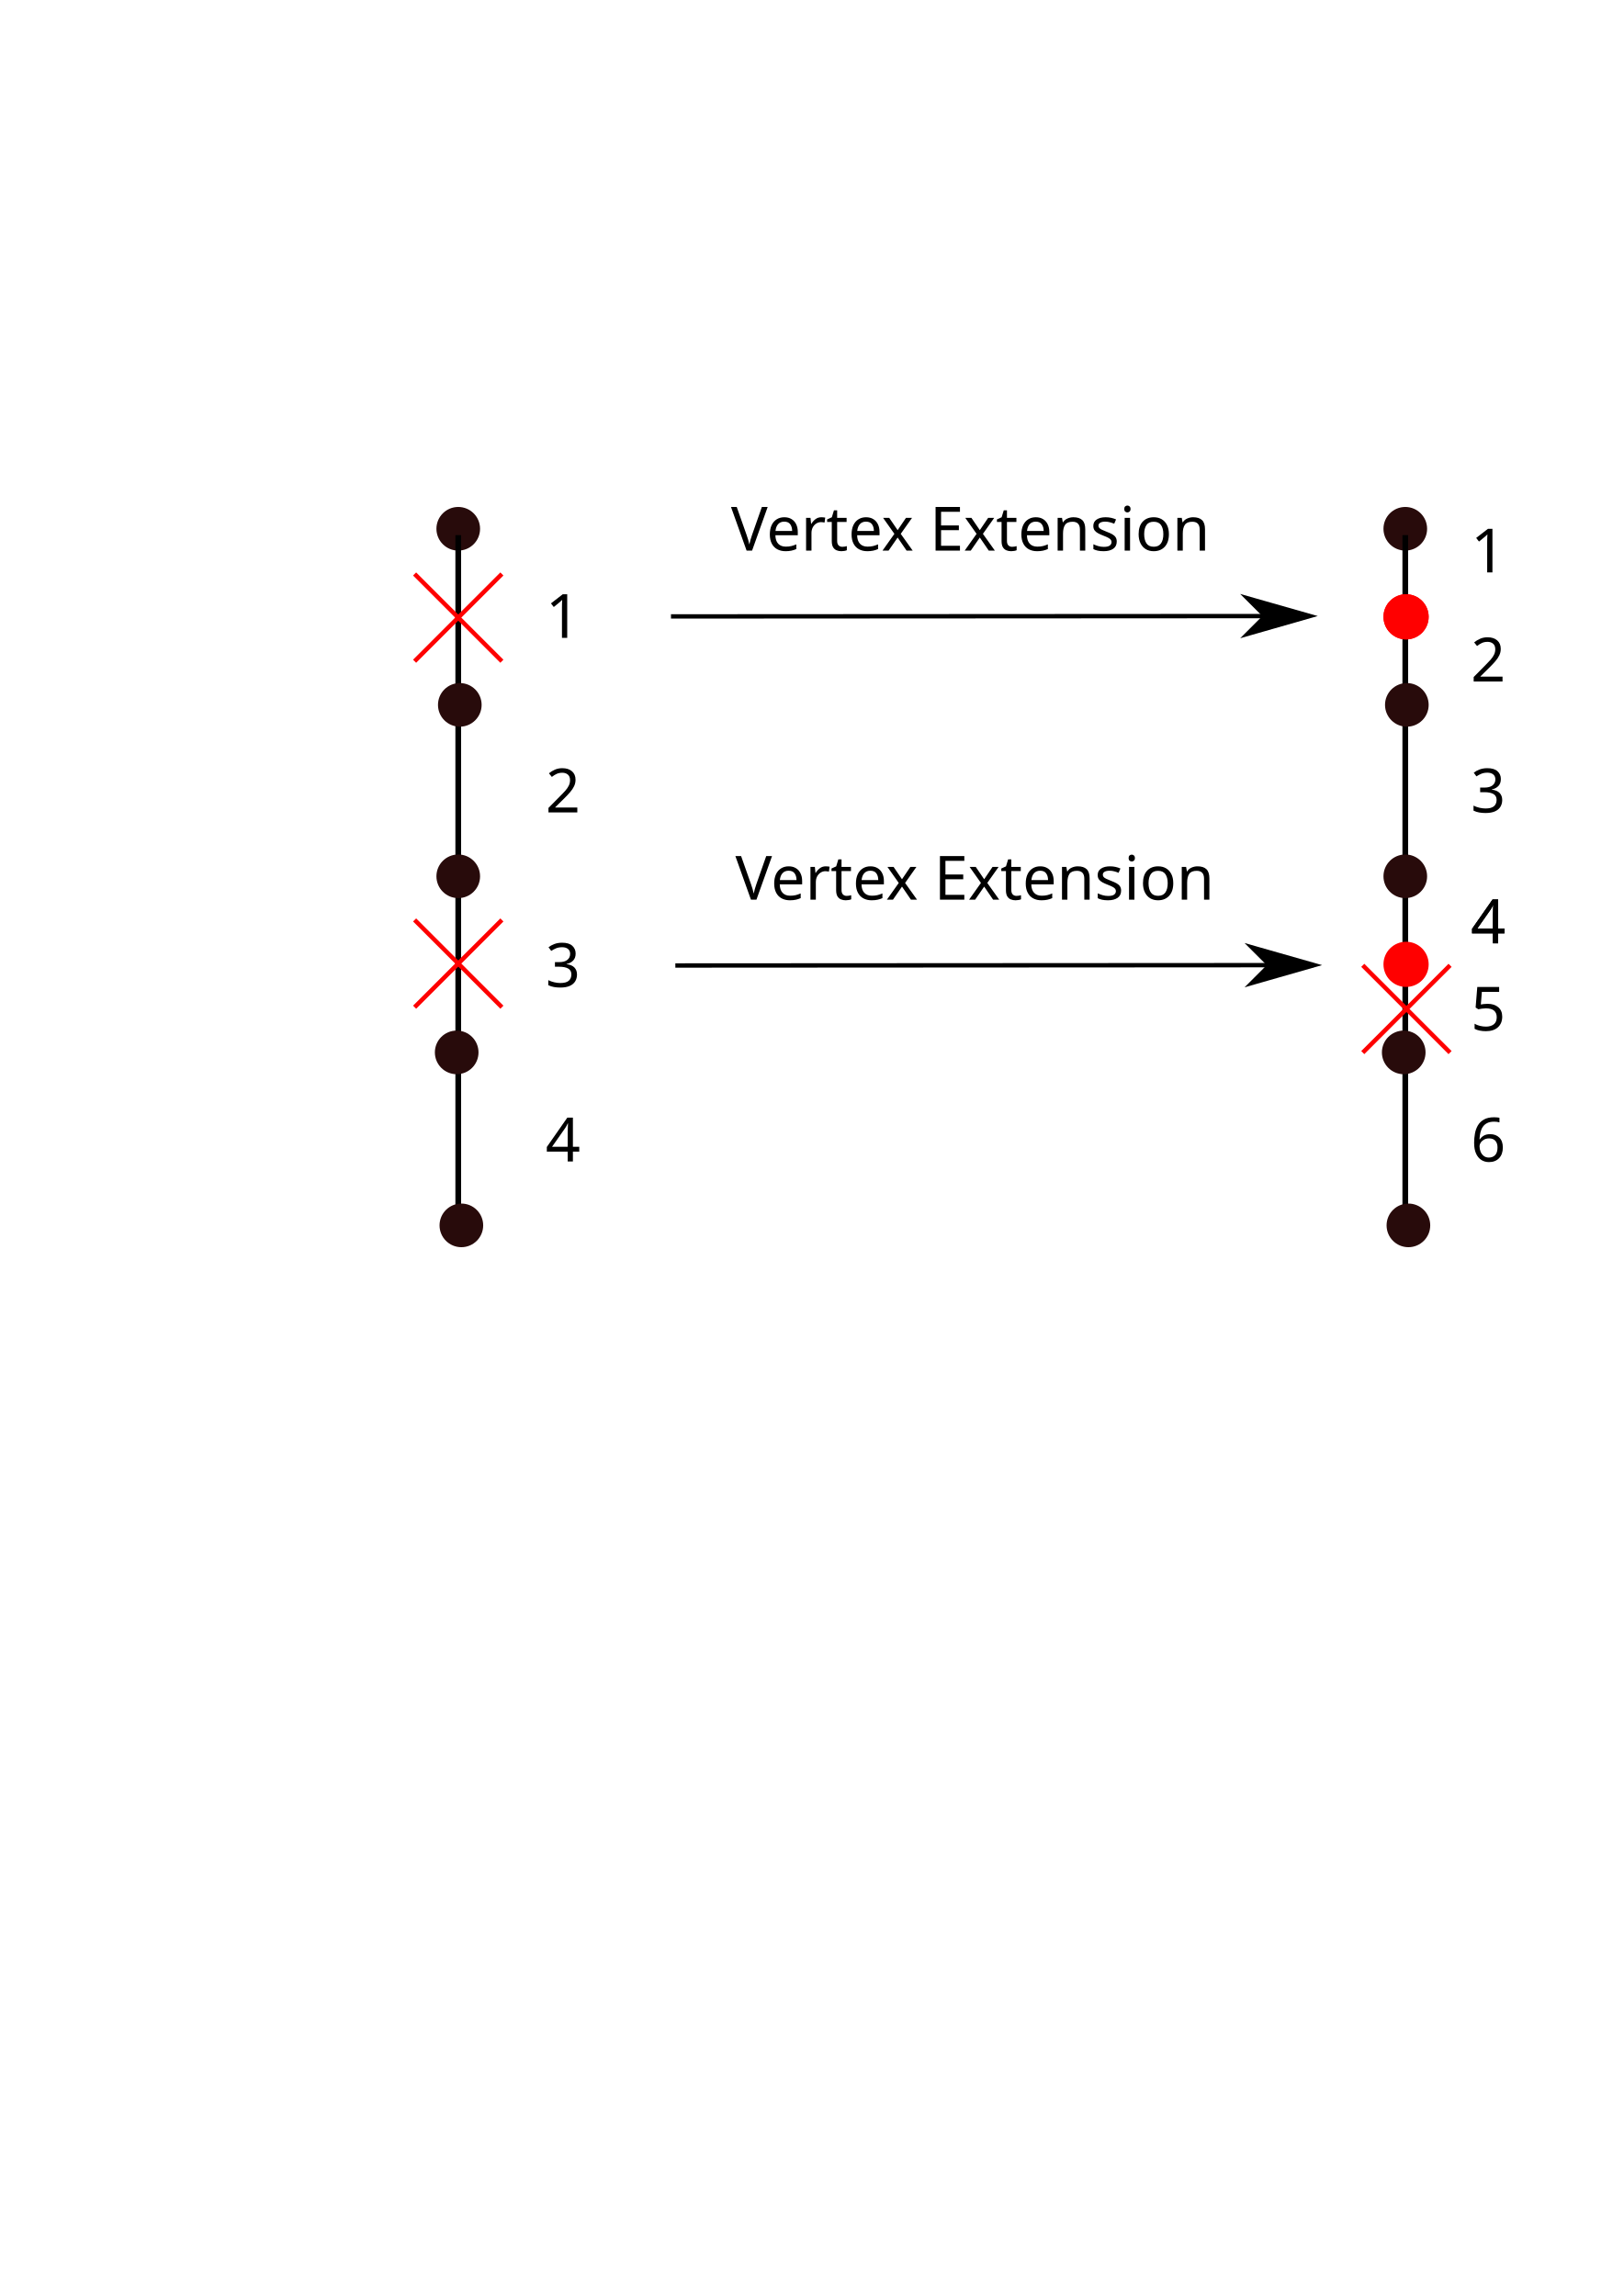
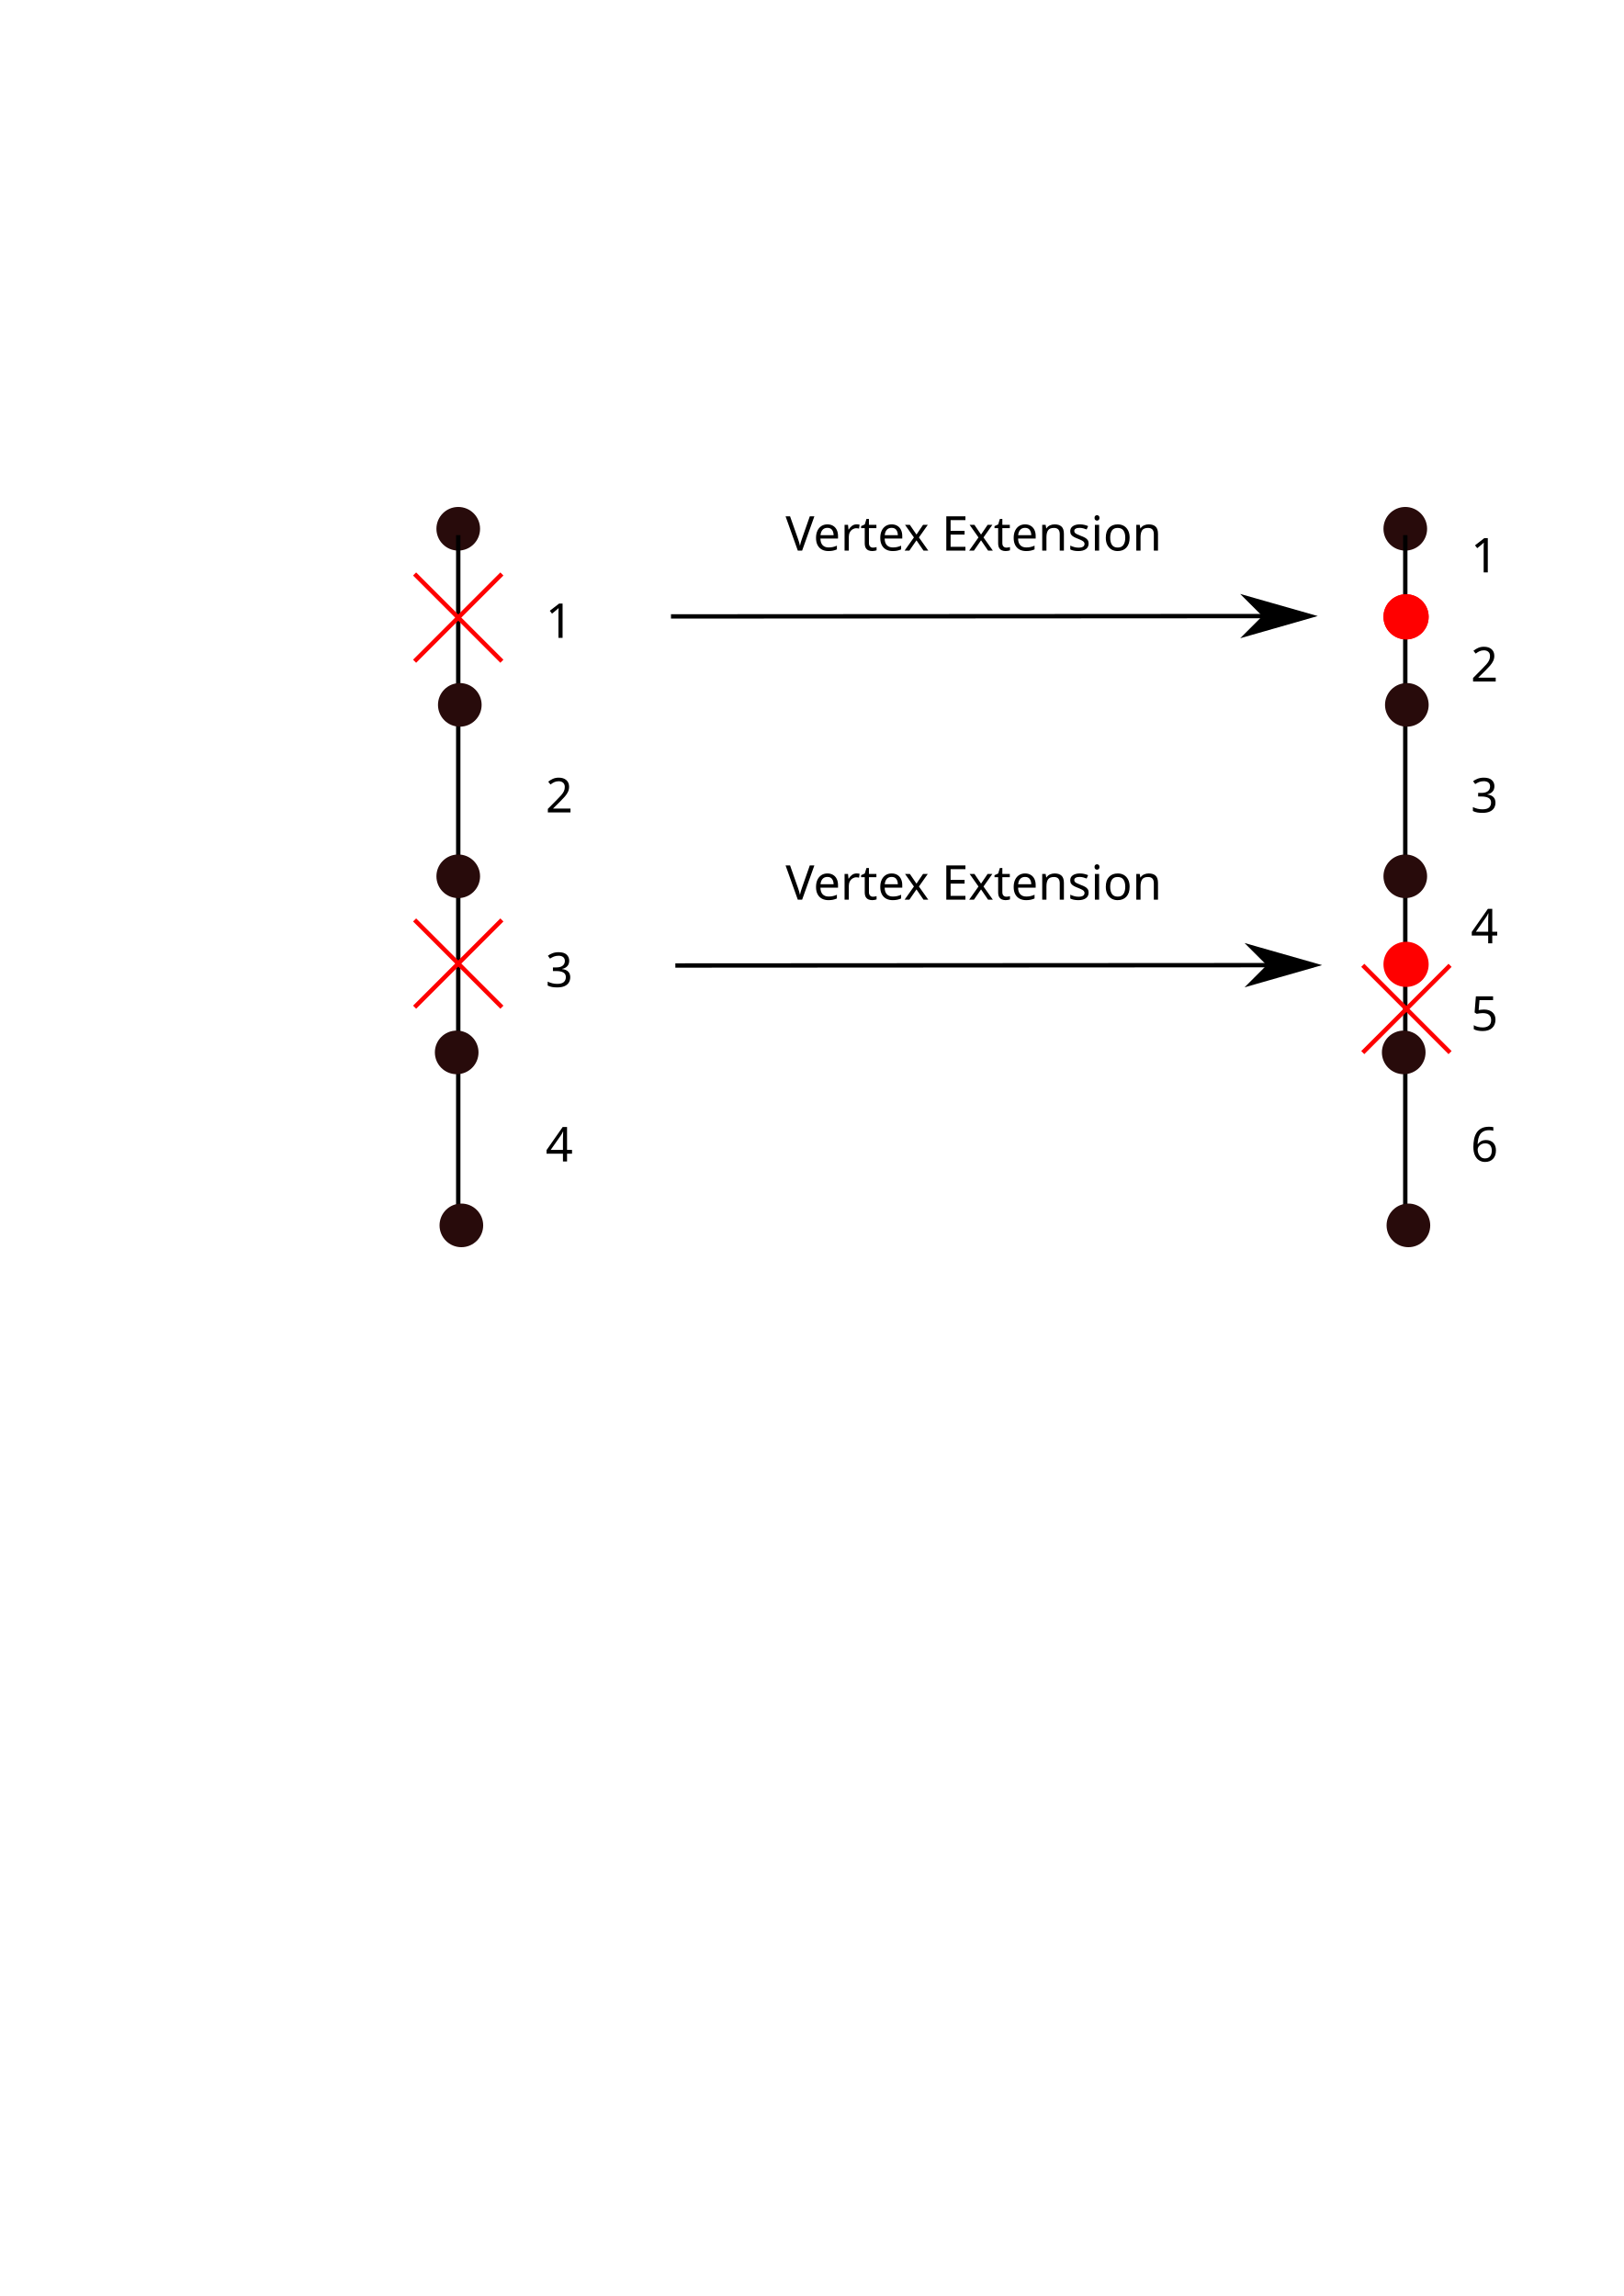
<svg xmlns="http://www.w3.org/2000/svg" width="744.094" height="1052.362" id="svg2" version="1.1">
  <defs id="defs4">
    <marker orient="auto" refY="0.0" refX="0.0" id="Arrow1Lend" style="overflow:visible;">
      <path id="path4072" d="M 0.0,0.0 L 5.0,-5.0 L -12.5,0.0 L 5.0,5.0 L 0.0,0.0 z " style="fill-rule:evenodd;stroke:#000000;stroke-width:1.0pt;" transform="scale(0.8) rotate(180) translate(12.5,0)" />
    </marker>
    <marker orient="auto" refY="0.0" refX="0.0" id="Arrow1LendJ" style="overflow:visible;">
      <path id="path4514" d="M 0.0,0.0 L 5.0,-5.0 L -12.5,0.0 L 5.0,5.0 L 0.0,0.0 z " style="stroke:#00f200;stroke-width:1.0pt;fill:#00f200;fill-rule:evenodd" transform="scale(0.8) rotate(180) translate(12.5,0)" />
    </marker>
    <marker orient="auto" refY="0.0" refX="0.0" id="Arrow1LendJs" style="overflow:visible;">
      <path id="path4579" d="M 0.0,0.0 L 5.0,-5.0 L -12.5,0.0 L 5.0,5.0 L 0.0,0.0 z " style="fill-rule:evenodd;stroke:#00ac00;stroke-width:1.0pt;fill:#00ac00" transform="scale(0.8) rotate(180) translate(12.5,0)" />
    </marker>
    <marker orient="auto" refY="0" refX="0" id="Arrow1Lend-2" style="overflow:visible">
      <path id="path4072-1" d="M 0,0 5,-5 -12.5,0 5,5 0,0 z" style="fill-rule:evenodd;stroke:#000000;stroke-width:1pt" transform="matrix(-0.8,0,0,-0.8,-10,0)" />
    </marker>
    <marker orient="auto" refY="0" refX="0" id="Arrow1Lend-6" style="overflow:visible">
      <path id="path4072-3" d="M 0,0 5,-5 -12.5,0 5,5 0,0 z" style="fill-rule:evenodd;stroke:#000000;stroke-width:1pt" transform="matrix(-0.8,0,0,-0.8,-10,0)" />
    </marker>
  </defs>
  <g id="layer1">
    <path style="fill:#280b0b;stroke:none" id="path2987" d="m 220,242.362 a 10,10 0 1 1 -20,0 10,10 0 1 1 20,0 z" />
-     <path style="fill:none;stroke:#000000;stroke-width:2.613px;stroke-linecap:butt;stroke-linejoin:miter;stroke-opacity:1" d="m 210,245.277 0,317.086" id="path3757" />
+     <path style="fill:none;stroke:#000000;stroke-width:2;stroke-linecap:butt;stroke-linejoin:miter;stroke-opacity:1;stroke-miterlimit:4;stroke-dasharray:none" d="m 210,245.277 0,317.086" id="path3757" />
    <path transform="translate(0.7142855,80.71429)" style="fill:#280b0b;stroke:none" id="path2987-8" d="m 220,242.362 a 10,10 0 1 1 -20,0 10,10 0 1 1 20,0 z" />
    <path transform="translate(-2.3503947e-7,159.2857)" style="fill:#280b0b;stroke:none" id="path2987-5" d="m 220,242.362 a 10,10 0 1 1 -20,0 10,10 0 1 1 20,0 z" />
    <path transform="translate(-0.714286,240)" style="fill:#280b0b;stroke:none" id="path2987-9" d="m 220,242.362 a 10,10 0 1 1 -20,0 10,10 0 1 1 20,0 z" />
    <path transform="translate(1.428571,319.2857)" style="fill:#280b0b;stroke:none" id="path2987-52" d="m 220,242.362 a 10,10 0 1 1 -20,0 10,10 0 1 1 20,0 z" />
    <g id="g3874" transform="translate(-270,159.2857)">
      <g id="g3870">
        <path style="fill:#fa0000;fill-opacity:1;stroke:#fe0000;stroke-width:2;stroke-linecap:butt;stroke-linejoin:miter;stroke-miterlimit:4;stroke-opacity:1;stroke-dasharray:none" d="m 460,262.362 40,40" id="path3850" />
        <path style="fill:#fa0000;fill-opacity:1;stroke:#fe0000;stroke-width:2;stroke-linecap:butt;stroke-linejoin:miter;stroke-miterlimit:4;stroke-opacity:1;stroke-dasharray:none" d="m 500,262.362 -40,40" id="path3850-4" />
      </g>
    </g>
    <g id="g3874-0" transform="translate(-270,0.714284)">
      <g id="g3870-0">
        <path style="fill:#fa0000;fill-opacity:1;stroke:#fe0000;stroke-width:2;stroke-linecap:butt;stroke-linejoin:miter;stroke-miterlimit:4;stroke-opacity:1;stroke-dasharray:none" d="m 460,262.362 40,40" id="path3850-7" />
        <path style="fill:#fa0000;fill-opacity:1;stroke:#fe0000;stroke-width:2;stroke-linecap:butt;stroke-linejoin:miter;stroke-miterlimit:4;stroke-opacity:1;stroke-dasharray:none" d="m 500,262.362 -40,40" id="path3850-4-9" />
      </g>
    </g>
-     <text xml:space="preserve" style="font-size:28px;font-style:normal;font-variant:normal;font-weight:normal;font-stretch:normal;line-height:125%;letter-spacing:0px;word-spacing:0px;fill:#000000;fill-opacity:1;stroke:none;font-family:cmr10;-inkscape-font-specification:cmr10" x="250" y="292.362" id="text3798-3">
+     <text xml:space="preserve" style="font-size:22px;font-style:normal;font-variant:normal;font-weight:normal;font-stretch:normal;line-height:125%;letter-spacing:0px;word-spacing:0px;fill:#000000;fill-opacity:1;stroke:none;font-family:cmr10;-inkscape-font-specification:cmr10" x="250" y="292.362" id="text3798-3">
      <tspan id="tspan3800-9" x="250" y="292.362">1</tspan>
    </text>
-     <text xml:space="preserve" style="font-size:28px;font-style:normal;font-variant:normal;font-weight:normal;font-stretch:normal;line-height:125%;letter-spacing:0px;word-spacing:0px;fill:#000000;fill-opacity:1;stroke:none;font-family:cmr10;-inkscape-font-specification:cmr10" x="250" y="452.362" id="text3798-9-3">
+     <text xml:space="preserve" style="font-size:22px;font-style:normal;font-variant:normal;font-weight:normal;font-stretch:normal;line-height:125%;letter-spacing:0px;word-spacing:0px;fill:#000000;fill-opacity:1;stroke:none;font-family:cmr10;-inkscape-font-specification:cmr10" x="250" y="452.362" id="text3798-9-3">
      <tspan id="tspan3800-7-6" x="250" y="452.362">3</tspan>
    </text>
-     <text xml:space="preserve" style="font-size:28px;font-style:normal;font-variant:normal;font-weight:normal;font-stretch:normal;line-height:125%;letter-spacing:0px;word-spacing:0px;fill:#000000;fill-opacity:1;stroke:none;font-family:cmr10;-inkscape-font-specification:cmr10" x="250" y="372.362" id="text3798-4-3">
+     <text xml:space="preserve" style="font-size:22px;font-style:normal;font-variant:normal;font-weight:normal;font-stretch:normal;line-height:125%;letter-spacing:0px;word-spacing:0px;fill:#000000;fill-opacity:1;stroke:none;font-family:cmr10;-inkscape-font-specification:cmr10" x="250" y="372.362" id="text3798-4-3">
      <tspan id="tspan3800-6-2" x="250" y="372.362">2</tspan>
    </text>
-     <text xml:space="preserve" style="font-size:28px;font-style:normal;font-variant:normal;font-weight:normal;font-stretch:normal;line-height:125%;letter-spacing:0px;word-spacing:0px;fill:#000000;fill-opacity:1;stroke:none;font-family:cmr10;-inkscape-font-specification:cmr10" x="250" y="532.362" id="text3798-5-3">
+     <text xml:space="preserve" style="font-size:22px;font-style:normal;font-variant:normal;font-weight:normal;font-stretch:normal;line-height:125%;letter-spacing:0px;word-spacing:0px;fill:#000000;fill-opacity:1;stroke:none;font-family:cmr10;-inkscape-font-specification:cmr10" x="250" y="532.362" id="text3798-5-3">
      <tspan id="tspan3800-74-5" x="250" y="532.362">4</tspan>
    </text>
-     <g id="g4065" transform="translate(174,0)">
-       <path transform="translate(260,0)" d="m 220,242.362 c 0,5.523 -4.477,10 -10,10 -5.523,0 -10,-4.477 -10,-10 0,-5.523 4.477,-10 10,-10 5.523,0 10,4.477 10,10 z" id="path2987-2" style="fill:#280b0b;stroke:none" />
-       <path id="path3757-1" d="m 470,245.277 0,317.086" style="fill:none;stroke:#000000;stroke-width:2.613px;stroke-linecap:butt;stroke-linejoin:miter;stroke-opacity:1" />
-       <path d="m 220,242.362 c 0,5.523 -4.477,10 -10,10 -5.523,0 -10,-4.477 -10,-10 0,-5.523 4.477,-10 10,-10 5.523,0 10,4.477 10,10 z" id="path2987-8-5" style="fill:#280b0b;stroke:none" transform="translate(260.7143,80.71429)" />
-       <path d="m 220,242.362 c 0,5.523 -4.477,10 -10,10 -5.523,0 -10,-4.477 -10,-10 0,-5.523 4.477,-10 10,-10 5.523,0 10,4.477 10,10 z" id="path2987-5-3" style="fill:#280b0b;stroke:none" transform="translate(260,159.2857)" />
-       <path d="m 220,242.362 c 0,5.523 -4.477,10 -10,10 -5.523,0 -10,-4.477 -10,-10 0,-5.523 4.477,-10 10,-10 5.523,0 10,4.477 10,10 z" id="path2987-9-6" style="fill:#280b0b;stroke:none" transform="translate(259.2857,240)" />
-       <path d="m 220,242.362 c 0,5.523 -4.477,10 -10,10 -5.523,0 -10,-4.477 -10,-10 0,-5.523 4.477,-10 10,-10 5.523,0 10,4.477 10,10 z" id="path2987-52-2" style="fill:#280b0b;stroke:none" transform="translate(261.4286,319.2857)" />
-       <path transform="matrix(0.9666667,0,0,0.9666667,267.3571,48.43589)" d="m 220.714,242.362 c 0,5.917 -4.797,10.714 -10.714,10.714 -5.917,0 -10.714,-4.797 -10.714,-10.714 0,-5.917 4.797,-10.714 10.714,-10.714 5.917,0 10.714,4.797 10.714,10.714 z" id="path2987-2-5" style="fill:#ff0000;stroke:none" />
-       <path transform="matrix(0.9666667,0,0,0.9666667,267.3571,48.43589)" d="m 220.714,242.362 c 0,5.917 -4.797,10.714 -10.714,10.714 -5.917,0 -10.714,-4.797 -10.714,-10.714 0,-5.917 4.797,-10.714 10.714,-10.714 5.917,0 10.714,4.797 10.714,10.714 z" id="path2987-2-5-7" style="fill:#ff0000;stroke:none" />
-       <path transform="matrix(0.9666667,0,0,0.9666667,267.3571,207.7216)" d="m 220.714,242.362 c 0,5.917 -4.797,10.714 -10.714,10.714 -5.917,0 -10.714,-4.797 -10.714,-10.714 0,-5.917 4.797,-10.714 10.714,-10.714 5.917,0 10.714,4.797 10.714,10.714 z" id="path2987-2-5-5" style="fill:#ff0000;stroke:none" />
-       <text id="text3798-3-2" y="262.362" x="500" style="font-size:28px;font-style:normal;font-variant:normal;font-weight:normal;font-stretch:normal;line-height:125%;letter-spacing:0px;word-spacing:0px;fill:#000000;fill-opacity:1;stroke:none;font-family:cmr10;-inkscape-font-specification:cmr10" xml:space="preserve">
-         <tspan y="262.362" x="500" id="tspan3800-9-3">1</tspan>
-       </text>
-       <text id="text3798-4-3-6" y="312.362" x="500" style="font-size:28px;font-style:normal;font-variant:normal;font-weight:normal;font-stretch:normal;line-height:125%;letter-spacing:0px;word-spacing:0px;fill:#000000;fill-opacity:1;stroke:none;font-family:cmr10;-inkscape-font-specification:cmr10" xml:space="preserve">
-         <tspan y="312.362" x="500" id="tspan3800-6-2-9">2</tspan>
-       </text>
-       <text id="text3798-9-3-2" y="372.362" x="500" style="font-size:28px;font-style:normal;font-variant:normal;font-weight:normal;font-stretch:normal;line-height:125%;letter-spacing:0px;word-spacing:0px;fill:#000000;fill-opacity:1;stroke:none;font-family:cmr10;-inkscape-font-specification:cmr10" xml:space="preserve">
-         <tspan y="372.362" x="500" id="tspan3800-7-6-2">3</tspan>
-       </text>
-       <text id="text3798-5-3-8" y="432.362" x="500" style="font-size:28px;font-style:normal;font-variant:normal;font-weight:normal;font-stretch:normal;line-height:125%;letter-spacing:0px;word-spacing:0px;fill:#000000;fill-opacity:1;stroke:none;font-family:cmr10;-inkscape-font-specification:cmr10" xml:space="preserve">
-         <tspan y="432.362" x="500" id="tspan3800-74-5-8">4</tspan>
-       </text>
-       <text id="text3798-5-3-8-7" y="432.362" x="500" style="font-size:28px;font-style:normal;font-variant:normal;font-weight:normal;font-stretch:normal;line-height:125%;letter-spacing:0px;word-spacing:0px;fill:#000000;fill-opacity:1;stroke:none;font-family:cmr10;-inkscape-font-specification:cmr10" xml:space="preserve">
-         <tspan y="432.362" x="500" id="tspan3800-74-5-8-1">4</tspan>
-       </text>
-       <text id="text3798-5-3-8-6" y="472.362" x="500" style="font-size:28px;font-style:normal;font-variant:normal;font-weight:normal;font-stretch:normal;line-height:125%;letter-spacing:0px;word-spacing:0px;fill:#000000;fill-opacity:1;stroke:none;font-family:cmr10;-inkscape-font-specification:cmr10" xml:space="preserve">
-         <tspan y="472.362" x="500" id="tspan3800-74-5-8-0">5</tspan>
-       </text>
-       <text id="text3798-5-3-8-5" y="532.362" x="500" style="font-size:28px;font-style:normal;font-variant:normal;font-weight:normal;font-stretch:normal;line-height:125%;letter-spacing:0px;word-spacing:0px;fill:#000000;fill-opacity:1;stroke:none;font-family:cmr10;-inkscape-font-specification:cmr10" xml:space="preserve">
-         <tspan y="532.362" x="500" id="tspan3800-74-5-8-9">6</tspan>
-       </text>
-       <g transform="translate(-9.483168,180.0907)" id="g3874-5">
-         <g id="g3870-09">
-           <path id="path3850-3" d="m 460,262.362 40,40" style="fill:#fa0000;fill-opacity:1;stroke:#fe0000;stroke-width:2;stroke-linecap:butt;stroke-linejoin:miter;stroke-miterlimit:4;stroke-opacity:1;stroke-dasharray:none" />
-           <path id="path3850-4-4" d="m 500,262.362 -40,40" style="fill:#fa0000;fill-opacity:1;stroke:#fe0000;stroke-width:2;stroke-linecap:butt;stroke-linejoin:miter;stroke-miterlimit:4;stroke-opacity:1;stroke-dasharray:none" />
-         </g>
+     <path style="fill:#280b0b;stroke:none" id="path2987-2" d="m 220,242.362 a 10,10 0 1 1 -20,0 10,10 0 1 1 20,0 z" transform="translate(434,0)" />
+     <path style="fill:none;stroke:#000000;stroke-width:2;stroke-linecap:butt;stroke-linejoin:miter;stroke-opacity:1;stroke-miterlimit:4;stroke-dasharray:none" d="m 644,245.277 0,317.086" id="path3757-1" />
+     <path transform="translate(434.7143,80.71429)" style="fill:#280b0b;stroke:none" id="path2987-8-5" d="m 220,242.362 a 10,10 0 1 1 -20,0 10,10 0 1 1 20,0 z" />
+     <path transform="translate(434,159.2857)" style="fill:#280b0b;stroke:none" id="path2987-5-3" d="m 220,242.362 a 10,10 0 1 1 -20,0 10,10 0 1 1 20,0 z" />
+     <path transform="translate(433.2857,240)" style="fill:#280b0b;stroke:none" id="path2987-9-6" d="m 220,242.362 a 10,10 0 1 1 -20,0 10,10 0 1 1 20,0 z" />
+     <path transform="translate(435.4286,319.2857)" style="fill:#280b0b;stroke:none" id="path2987-52-2" d="m 220,242.362 a 10,10 0 1 1 -20,0 10,10 0 1 1 20,0 z" />
+     <path style="fill:#ff0000;stroke:none" id="path2987-2-5" d="m 220.714,242.362 a 10.714,10.714 0 1 1 -21.429,0 10.714,10.714 0 1 1 21.429,0 z" transform="matrix(0.9666667,0,0,0.9666667,441.3571,48.43589)" />
+     <path style="fill:#ff0000;stroke:none" id="path2987-2-5-7" d="m 220.714,242.362 a 10.714,10.714 0 1 1 -21.429,0 10.714,10.714 0 1 1 21.429,0 z" transform="matrix(0.9666667,0,0,0.9666667,441.3571,48.43589)" />
+     <path style="fill:#ff0000;stroke:none" id="path2987-2-5-5" d="m 220.714,242.362 a 10.714,10.714 0 1 1 -21.429,0 10.714,10.714 0 1 1 21.429,0 z" transform="matrix(0.9666667,0,0,0.9666667,441.3571,207.7216)" />
+     <text xml:space="preserve" style="font-size:22px;font-style:normal;font-variant:normal;font-weight:normal;font-stretch:normal;line-height:125%;letter-spacing:0px;word-spacing:0px;fill:#000000;fill-opacity:1;stroke:none;font-family:cmr10;-inkscape-font-specification:cmr10" x="674" y="262.362" id="text3798-3-2">
+       <tspan id="tspan3800-9-3" x="674" y="262.362">1</tspan>
+     </text>
+     <text xml:space="preserve" style="font-size:22px;font-style:normal;font-variant:normal;font-weight:normal;font-stretch:normal;line-height:125%;letter-spacing:0px;word-spacing:0px;fill:#000000;fill-opacity:1;stroke:none;font-family:cmr10;-inkscape-font-specification:cmr10" x="674" y="312.362" id="text3798-4-3-6">
+       <tspan id="tspan3800-6-2-9" x="674" y="312.362">2</tspan>
+     </text>
+     <text xml:space="preserve" style="font-size:22px;font-style:normal;font-variant:normal;font-weight:normal;font-stretch:normal;line-height:125%;letter-spacing:0px;word-spacing:0px;fill:#000000;fill-opacity:1;stroke:none;font-family:cmr10;-inkscape-font-specification:cmr10" x="674" y="372.362" id="text3798-9-3-2">
+       <tspan id="tspan3800-7-6-2" x="674" y="372.362">3</tspan>
+     </text>
+     <text xml:space="preserve" style="font-size:22px;font-style:normal;font-variant:normal;font-weight:normal;font-stretch:normal;line-height:125%;letter-spacing:0px;word-spacing:0px;fill:#000000;fill-opacity:1;stroke:none;font-family:cmr10;-inkscape-font-specification:cmr10" x="674" y="432.362" id="text3798-5-3-8">
+       <tspan id="tspan3800-74-5-8" x="674" y="432.362">4</tspan>
+     </text>
+     <text xml:space="preserve" style="font-size:22px;font-style:normal;font-variant:normal;font-weight:normal;font-stretch:normal;line-height:125%;letter-spacing:0px;word-spacing:0px;fill:#000000;fill-opacity:1;stroke:none;font-family:cmr10;-inkscape-font-specification:cmr10" x="674" y="432.362" id="text3798-5-3-8-7">
+       <tspan id="tspan3800-74-5-8-1" x="674" y="432.362" />
+     </text>
+     <text xml:space="preserve" style="font-size:22px;font-style:normal;font-variant:normal;font-weight:normal;font-stretch:normal;line-height:125%;letter-spacing:0px;word-spacing:0px;fill:#000000;fill-opacity:1;stroke:none;font-family:cmr10;-inkscape-font-specification:cmr10" x="674" y="472.362" id="text3798-5-3-8-6">
+       <tspan id="tspan3800-74-5-8-0" x="674" y="472.362">5</tspan>
+     </text>
+     <text xml:space="preserve" style="font-size:22px;font-style:normal;font-variant:normal;font-weight:normal;font-stretch:normal;line-height:125%;letter-spacing:0px;word-spacing:0px;fill:#000000;fill-opacity:1;stroke:none;font-family:cmr10;-inkscape-font-specification:cmr10" x="674" y="532.362" id="text3798-5-3-8-5">
+       <tspan id="tspan3800-74-5-8-9" x="674" y="532.362">6</tspan>
+     </text>
+     <g id="g3874-5" transform="translate(164.5168,180.0907)">
+       <g id="g3870-09">
+         <path style="fill:#fa0000;fill-opacity:1;stroke:#fe0000;stroke-width:2;stroke-linecap:butt;stroke-linejoin:miter;stroke-miterlimit:4;stroke-opacity:1;stroke-dasharray:none" d="m 460,262.362 40,40" id="path3850-3" />
+         <path style="fill:#fa0000;fill-opacity:1;stroke:#fe0000;stroke-width:2;stroke-linecap:butt;stroke-linejoin:miter;stroke-miterlimit:4;stroke-opacity:1;stroke-dasharray:none" d="m 500,262.362 -40,40" id="path3850-4-4" />
      </g>
    </g>
-     <g id="g4094">
-       <path id="path3046" d="M 307.488,282.531 600,282.362" style="fill:none;stroke:#000000;stroke-width:2;stroke-linecap:butt;stroke-linejoin:miter;stroke-miterlimit:4;stroke-opacity:1;stroke-dasharray:none;marker-end:url(#Arrow1Lend)" />
-       <text id="text3798-3-5" y="252.362" x="335" style="font-size:28px;font-style:normal;font-variant:normal;font-weight:normal;font-stretch:normal;line-height:125%;letter-spacing:0px;word-spacing:0px;fill:#000000;fill-opacity:1;stroke:none;font-family:cmr10;-inkscape-font-specification:cmr10" xml:space="preserve">
-         <tspan y="252.362" x="335" id="tspan3800-9-5">Vertex Extension</tspan>
-       </text>
-     </g>
-     <g transform="translate(2,160)" id="g4094-2">
-       <path id="path3046-3" d="M 307.488,282.531 600,282.362" style="fill:none;stroke:#000000;stroke-width:2;stroke-linecap:butt;stroke-linejoin:miter;stroke-miterlimit:4;stroke-opacity:1;stroke-dasharray:none;marker-end:url(#Arrow1Lend)" />
-       <text id="text3798-3-5-9" y="252.362" x="335" style="font-size:28px;font-style:normal;font-variant:normal;font-weight:normal;font-stretch:normal;line-height:125%;letter-spacing:0px;word-spacing:0px;fill:#000000;fill-opacity:1;stroke:none;font-family:cmr10;-inkscape-font-specification:cmr10" xml:space="preserve">
-         <tspan y="252.362" x="335" id="tspan3800-9-5-4">Vertex Extension</tspan>
-       </text>
-     </g>
+     <path style="fill:none;stroke:#000000;stroke-width:2;stroke-linecap:butt;stroke-linejoin:miter;stroke-miterlimit:4;stroke-opacity:1;stroke-dasharray:none;marker-end:url(#Arrow1Lend)" d="M 307.488,282.531 600,282.362" id="path3046" />
+     <text xml:space="preserve" style="font-size:22px;font-style:normal;font-variant:normal;font-weight:normal;font-stretch:normal;line-height:125%;letter-spacing:0px;word-spacing:0px;fill:#000000;fill-opacity:1;stroke:none;font-family:cmr10;-inkscape-font-specification:cmr10" x="360" y="252.362" id="text3798-3-5">
+       <tspan id="tspan3800-9-5" x="360" y="252.362">Vertex Extension</tspan>
+     </text>
+     <path style="fill:none;stroke:#000000;stroke-width:2;stroke-linecap:butt;stroke-linejoin:miter;stroke-miterlimit:4;stroke-opacity:1;stroke-dasharray:none;marker-end:url(#Arrow1Lend)" d="M 309.488,442.531 602,442.362" id="path3046-3" />
+     <text xml:space="preserve" style="font-size:22px;font-style:normal;font-variant:normal;font-weight:normal;font-stretch:normal;line-height:125%;letter-spacing:0px;word-spacing:0px;fill:#000000;fill-opacity:1;stroke:none;font-family:cmr10;-inkscape-font-specification:cmr10" x="360" y="412.362" id="text3798-3-5-9">
+       <tspan id="tspan3800-9-5-4" x="360" y="412.362">Vertex Extension</tspan>
+     </text>
  </g>
</svg>
